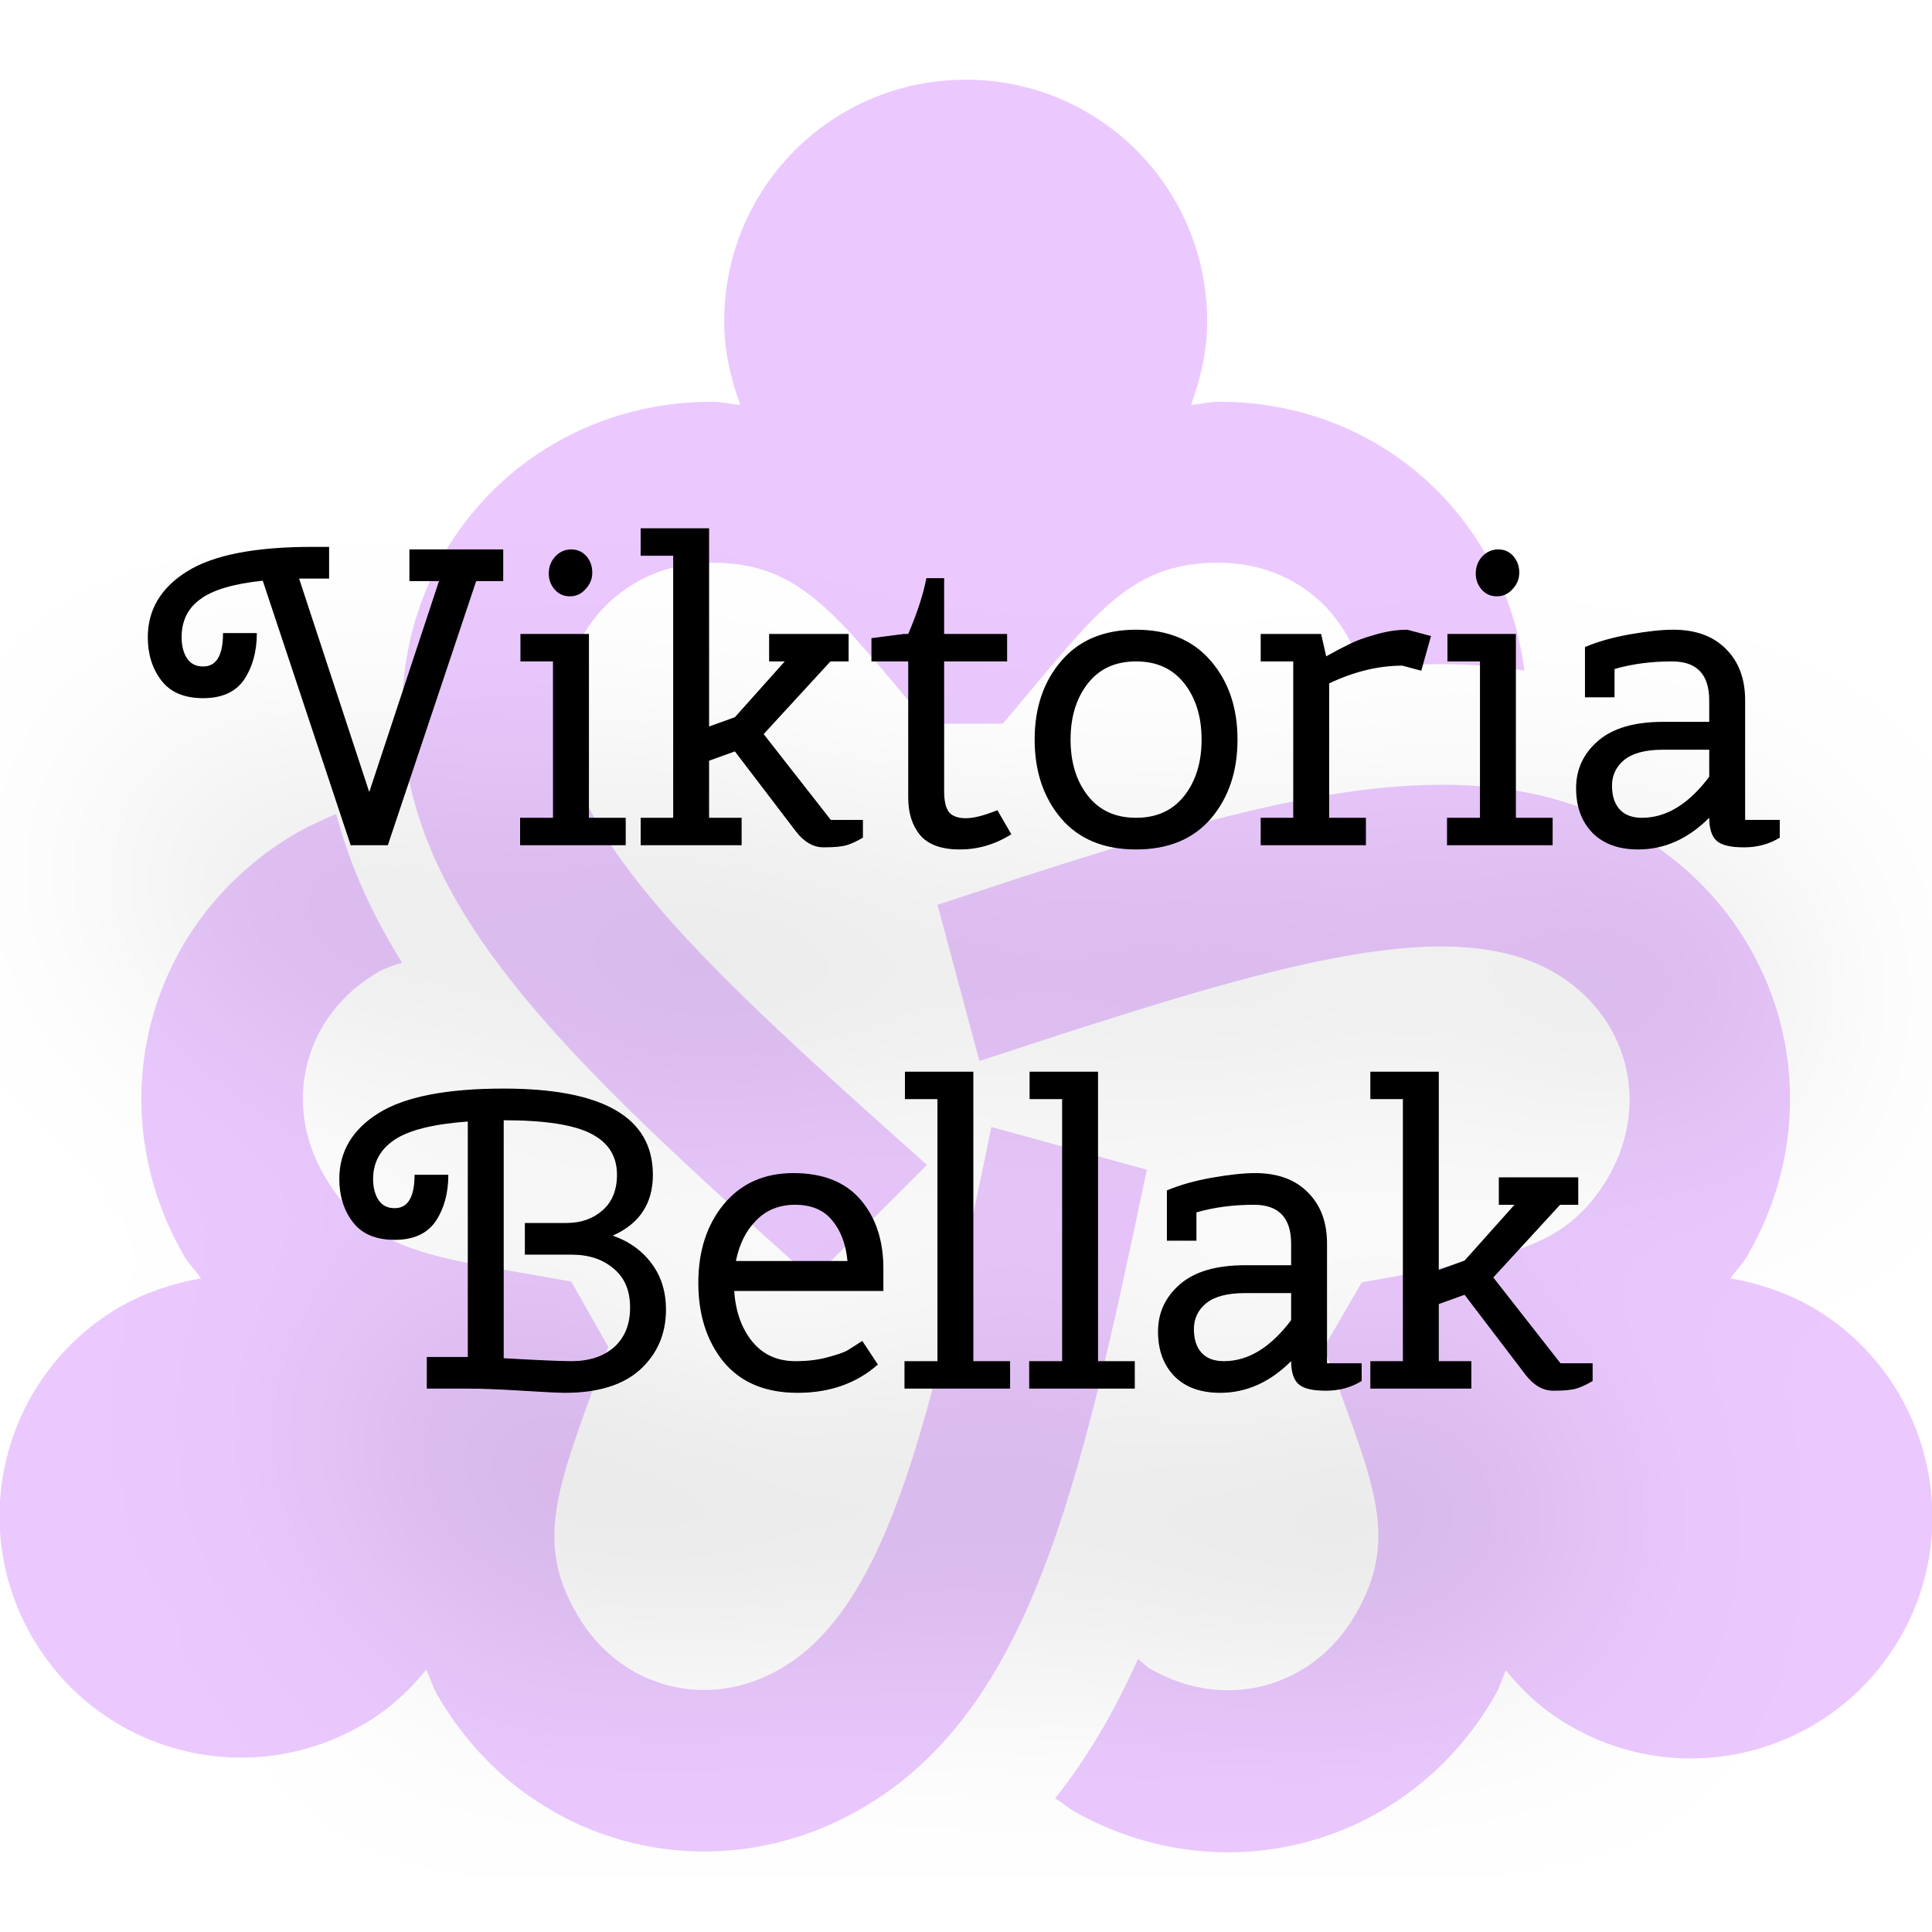
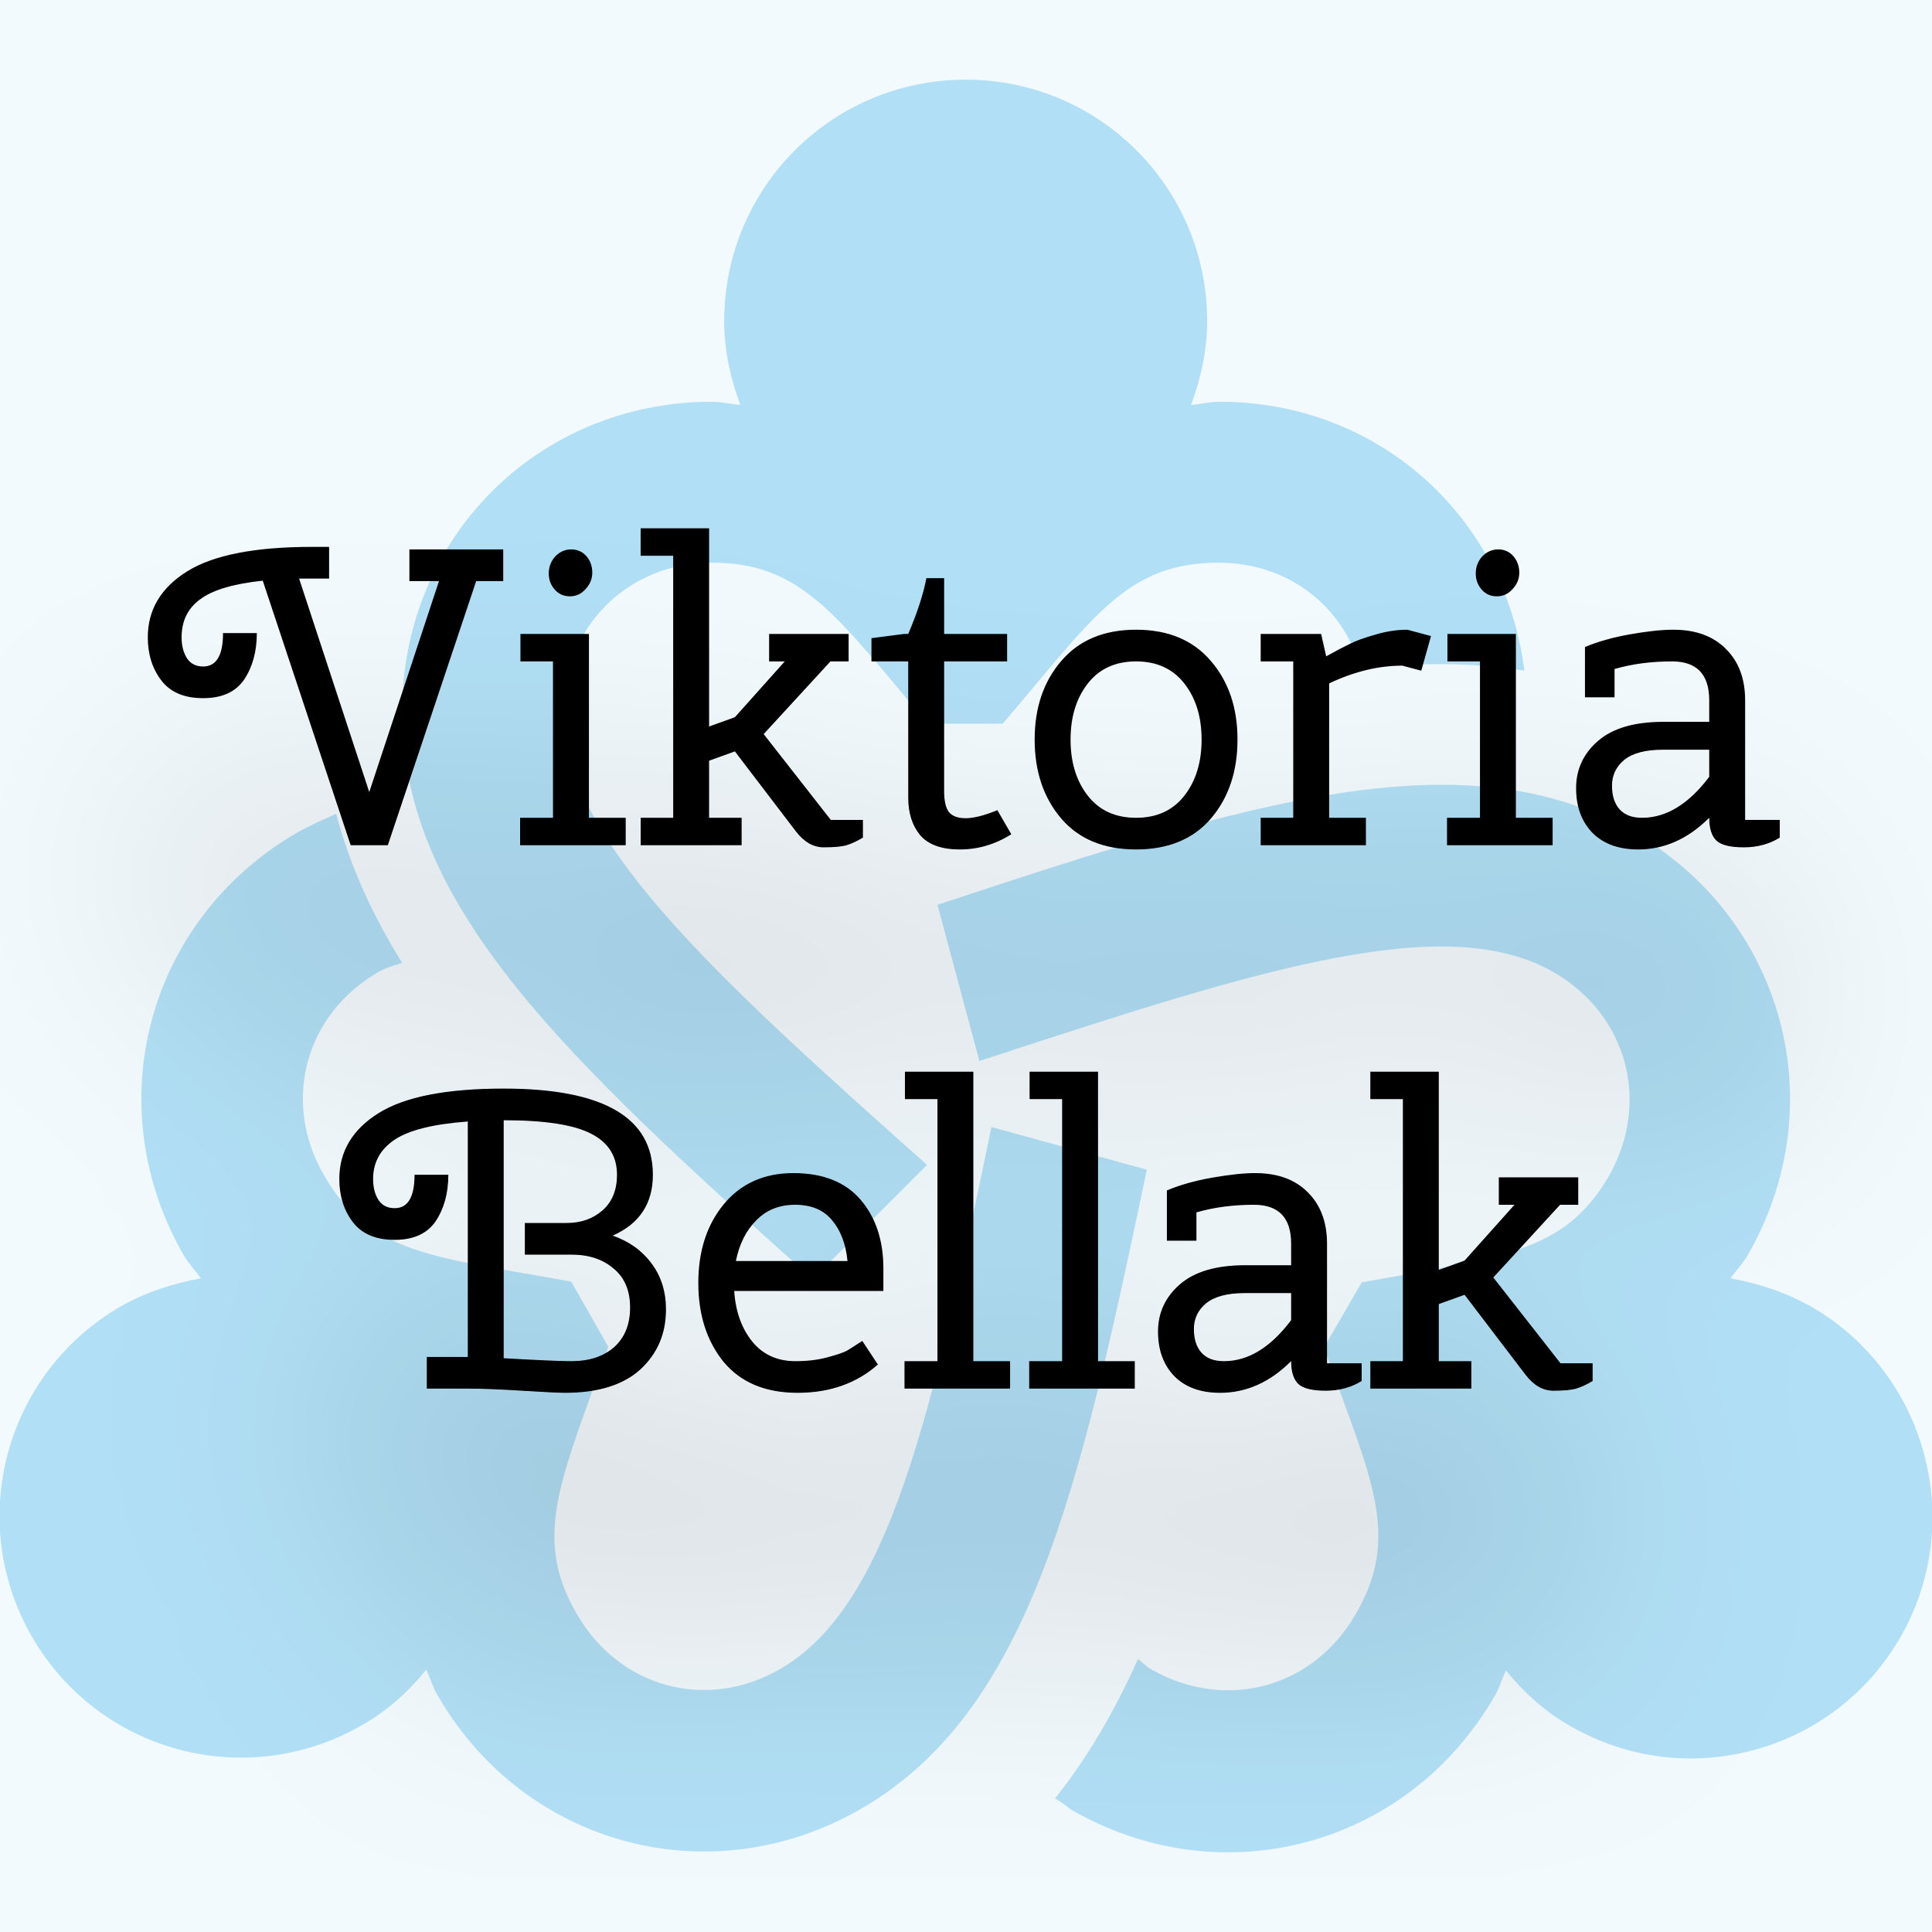
<svg xmlns="http://www.w3.org/2000/svg" width="32" height="32" viewBox="0 0 32 32" fill="none">
  <g clip-path="url(#clip0_343_2660)">
-     <rect width="32" height="32" fill="white" />
+     <rect width="32" height="32" fill="#F3FAFD" />
    <g clip-path="url(#clip1_343_2660)">
      <mask id="mask0_343_2660" style="mask-type:luminance" maskUnits="userSpaceOnUse" x="0" y="0" width="32" height="32">
        <path d="M32 0H0V32H32V0Z" fill="white" />
      </mask>
      <g mask="url(#mask0_343_2660)">
-         <path d="M13.461 21.187L15.354 19.294C11.714 16.054 9.328 13.867 9.328 11.787C9.328 10.387 10.395 9.32 11.794 9.32C13.274 9.32 13.848 10.187 15.368 11.987H16.608C18.101 10.24 18.648 9.32 20.181 9.32C21.341 9.32 22.248 10.04 22.541 11.08C23.008 11.027 23.448 11 23.875 11C24.355 11 24.808 11.04 25.248 11.107C24.928 8.56 22.834 6.654 20.195 6.654C20.035 6.654 19.888 6.694 19.728 6.707C19.888 6.267 19.994 5.814 19.994 5.32C19.994 3.107 18.208 1.32 15.995 1.32C13.781 1.32 11.995 3.107 11.995 5.32C11.995 5.814 12.101 6.267 12.261 6.707C12.101 6.694 11.954 6.654 11.794 6.654C8.914 6.654 6.661 8.907 6.661 11.787C6.661 15.014 9.381 17.534 13.461 21.187Z" fill="#DDA5FF" fill-opacity="0.6" />
-         <path d="M29.995 21.64C29.568 21.4 29.115 21.254 28.662 21.174C28.755 21.04 28.862 20.934 28.942 20.8C30.382 18.307 29.555 15.227 27.062 13.787C24.275 12.174 20.715 13.267 15.528 14.987L16.222 17.574C20.848 16.054 23.942 15.067 25.742 16.107C26.955 16.814 27.342 18.254 26.648 19.48C25.902 20.76 24.875 20.814 22.555 21.24L21.928 22.32C22.702 24.48 23.222 25.427 22.448 26.747C21.742 27.96 20.302 28.347 19.075 27.654C18.995 27.614 18.928 27.534 18.848 27.48C18.448 28.374 17.995 29.134 17.475 29.787C17.568 29.84 17.648 29.907 17.742 29.974C20.235 31.414 23.315 30.587 24.755 28.094C24.835 27.96 24.875 27.814 24.942 27.667C25.235 28.027 25.582 28.347 26.008 28.587C27.915 29.694 30.368 29.04 31.475 27.12C32.582 25.2 31.902 22.734 29.995 21.64Z" fill="#DDA5FF" fill-opacity="0.6" />
-         <path d="M16.421 18.667C15.435 23.44 14.728 26.6 12.928 27.64C11.715 28.347 10.261 27.96 9.555 26.734C8.808 25.454 9.288 24.52 10.075 22.307L9.461 21.227C7.195 20.814 6.128 20.787 5.368 19.467C4.661 18.254 5.048 16.8 6.275 16.094C6.395 16.027 6.528 15.987 6.661 15.947C6.195 15.2 5.808 14.387 5.568 13.48C5.355 13.574 5.141 13.667 4.928 13.787C2.435 15.227 1.608 18.307 3.048 20.8C3.128 20.934 3.235 21.04 3.328 21.174C2.875 21.254 2.421 21.4 1.995 21.64C0.088 22.747 -0.579 25.187 0.528 27.107C1.635 29.027 4.075 29.68 5.995 28.574C6.421 28.334 6.768 28.014 7.061 27.654C7.128 27.8 7.168 27.947 7.248 28.08C8.688 30.574 11.768 31.4 14.261 29.96C17.048 28.347 17.875 24.72 18.995 19.374L16.421 18.667Z" fill="#DDA5FF" fill-opacity="0.6" />
+         <path d="M13.461 21.187L15.354 19.294C11.714 16.054 9.328 13.867 9.328 11.787C9.328 10.387 10.395 9.32 11.794 9.32C13.274 9.32 13.848 10.187 15.368 11.987H16.608C18.101 10.24 18.648 9.32 20.181 9.32C21.341 9.32 22.248 10.04 22.541 11.08C23.008 11.027 23.448 11 23.875 11C24.355 11 24.808 11.04 25.248 11.107C24.928 8.56 22.834 6.654 20.195 6.654C20.035 6.654 19.888 6.694 19.728 6.707C19.888 6.267 19.994 5.814 19.994 5.32C19.994 3.107 18.208 1.32 15.995 1.32C13.781 1.32 11.995 3.107 11.995 5.32C11.995 5.814 12.101 6.267 12.261 6.707C12.101 6.694 11.954 6.654 11.794 6.654C8.914 6.654 6.661 8.907 6.661 11.787C6.661 15.014 9.381 17.534 13.461 21.187Z" fill="#B1DFF5" />
+         <path d="M29.995 21.64C29.568 21.4 29.115 21.254 28.662 21.174C28.755 21.04 28.862 20.934 28.942 20.8C30.382 18.307 29.555 15.227 27.062 13.787C24.275 12.174 20.715 13.267 15.528 14.987L16.222 17.574C20.848 16.054 23.942 15.067 25.742 16.107C26.955 16.814 27.342 18.254 26.648 19.48C25.902 20.76 24.875 20.814 22.555 21.24L21.928 22.32C22.702 24.48 23.222 25.427 22.448 26.747C21.742 27.96 20.302 28.347 19.075 27.654C18.995 27.614 18.928 27.534 18.848 27.48C18.448 28.374 17.995 29.134 17.475 29.787C17.568 29.84 17.648 29.907 17.742 29.974C20.235 31.414 23.315 30.587 24.755 28.094C24.835 27.96 24.875 27.814 24.942 27.667C25.235 28.027 25.582 28.347 26.008 28.587C27.915 29.694 30.368 29.04 31.475 27.12C32.582 25.2 31.902 22.734 29.995 21.64Z" fill="#B1DFF5" />
+         <path d="M16.421 18.667C15.435 23.44 14.728 26.6 12.928 27.64C11.715 28.347 10.261 27.96 9.555 26.734C8.808 25.454 9.288 24.52 10.075 22.307L9.461 21.227C7.195 20.814 6.128 20.787 5.368 19.467C4.661 18.254 5.048 16.8 6.275 16.094C6.395 16.027 6.528 15.987 6.661 15.947C6.195 15.2 5.808 14.387 5.568 13.48C5.355 13.574 5.141 13.667 4.928 13.787C2.435 15.227 1.608 18.307 3.048 20.8C3.128 20.934 3.235 21.04 3.328 21.174C2.875 21.254 2.421 21.4 1.995 21.64C0.088 22.747 -0.579 25.187 0.528 27.107C1.635 29.027 4.075 29.68 5.995 28.574C6.421 28.334 6.768 28.014 7.061 27.654C7.128 27.8 7.168 27.947 7.248 28.08C8.688 30.574 11.768 31.4 14.261 29.96C17.048 28.347 17.875 24.72 18.995 19.374L16.421 18.667Z" fill="#B1DFF5" />
      </g>
    </g>
    <g filter="url(#filter0_d_343_2660)">
      <path d="M8.335 9.1V9.625H7.887L6.424 14H5.808L4.352 9.618C3.866 9.669 3.521 9.772 3.316 9.926C3.11 10.075 3.008 10.285 3.008 10.556C3.008 10.696 3.038 10.813 3.099 10.906C3.159 10.995 3.248 11.039 3.365 11.039C3.584 11.039 3.694 10.855 3.694 10.486H4.254C4.254 10.789 4.184 11.046 4.044 11.256C3.904 11.461 3.677 11.564 3.365 11.564C3.052 11.564 2.821 11.466 2.672 11.27C2.522 11.074 2.448 10.836 2.448 10.556C2.448 10.099 2.665 9.735 3.099 9.464C3.533 9.193 4.223 9.058 5.171 9.058H5.451V9.583H4.954L6.116 13.118L7.271 9.625H6.781V9.1H8.335ZM8.62 10.955V10.5H9.755V13.545H10.364V14H8.614V13.545H9.159V10.955H8.62ZM9.44 9.877C9.337 9.877 9.253 9.84 9.188 9.765C9.122 9.69 9.089 9.602 9.089 9.499C9.089 9.392 9.124 9.298 9.194 9.219C9.269 9.14 9.358 9.1 9.46 9.1C9.563 9.1 9.647 9.137 9.713 9.212C9.778 9.287 9.81 9.378 9.81 9.485C9.81 9.588 9.773 9.679 9.698 9.758C9.629 9.837 9.542 9.877 9.44 9.877ZM11.745 13.545H12.284V14H10.611V13.545H11.15V9.205H10.611V8.75H11.745V12.033L12.172 11.879L12.998 10.955H12.739V10.5H14.056V10.955H13.755L12.649 12.159L13.761 13.58H14.293V13.874C14.191 13.935 14.1 13.977 14.021 14C13.941 14.023 13.815 14.035 13.643 14.035C13.47 14.035 13.316 13.946 13.181 13.769L12.172 12.446L11.745 12.6V13.545ZM14.434 10.955V10.57L14.973 10.5H15.043C15.193 10.15 15.293 9.842 15.344 9.576H15.638V10.5H16.681V10.955H15.638V13.104C15.638 13.263 15.664 13.377 15.715 13.447C15.771 13.517 15.865 13.552 15.995 13.552C16.126 13.552 16.301 13.508 16.52 13.419L16.751 13.818C16.485 13.986 16.201 14.07 15.897 14.07C15.594 14.07 15.375 13.991 15.239 13.832C15.109 13.673 15.043 13.468 15.043 13.216V10.955H14.434ZM17.578 13.559C17.284 13.214 17.137 12.777 17.137 12.25C17.137 11.723 17.284 11.289 17.578 10.948C17.872 10.603 18.285 10.43 18.817 10.43C19.349 10.43 19.762 10.603 20.056 10.948C20.35 11.289 20.497 11.723 20.497 12.25C20.497 12.777 20.35 13.214 20.056 13.559C19.762 13.9 19.349 14.07 18.817 14.07C18.285 14.07 17.872 13.9 17.578 13.559ZM18.019 11.319C17.828 11.562 17.732 11.872 17.732 12.25C17.732 12.628 17.828 12.938 18.019 13.181C18.21 13.424 18.476 13.545 18.817 13.545C19.158 13.545 19.424 13.424 19.615 13.181C19.806 12.938 19.902 12.628 19.902 12.25C19.902 11.872 19.806 11.562 19.615 11.319C19.424 11.076 19.158 10.955 18.817 10.955C18.476 10.955 18.21 11.076 18.019 11.319ZM22.015 13.545H22.624V14H20.881V13.545H21.42V10.955H20.881V10.5H21.882L21.966 10.871C22.124 10.782 22.253 10.715 22.351 10.668C22.449 10.617 22.589 10.565 22.771 10.514C22.957 10.458 23.137 10.43 23.31 10.43L23.702 10.535L23.541 11.109L23.226 11.025C22.834 11.025 22.43 11.123 22.015 11.319V13.545ZM23.974 10.955V10.5H25.108V13.545H25.717V14H23.967V13.545H24.513V10.955H23.974ZM24.793 9.877C24.69 9.877 24.606 9.84 24.541 9.765C24.476 9.69 24.443 9.602 24.443 9.499C24.443 9.392 24.478 9.298 24.548 9.219C24.623 9.14 24.711 9.1 24.814 9.1C24.917 9.1 25.001 9.137 25.066 9.212C25.131 9.287 25.164 9.378 25.164 9.485C25.164 9.588 25.127 9.679 25.052 9.758C24.982 9.837 24.896 9.877 24.793 9.877ZM27.134 14.07C26.812 14.07 26.56 13.979 26.378 13.797C26.196 13.61 26.105 13.363 26.105 13.055C26.105 12.742 26.226 12.481 26.469 12.271C26.712 12.061 27.071 11.956 27.547 11.956H28.31V11.599C28.31 11.17 28.105 10.955 27.694 10.955C27.349 10.955 27.031 10.997 26.742 11.081V11.55H26.252V10.717C26.462 10.628 26.709 10.558 26.994 10.507C27.283 10.456 27.524 10.43 27.715 10.43C28.088 10.43 28.38 10.537 28.59 10.752C28.8 10.962 28.905 11.244 28.905 11.599V13.58H29.479V13.874C29.306 13.981 29.108 14.035 28.884 14.035C28.66 14.035 28.508 13.998 28.429 13.923C28.35 13.848 28.31 13.722 28.31 13.545C27.96 13.895 27.568 14.07 27.134 14.07ZM27.197 13.545C27.598 13.545 27.969 13.319 28.31 12.866V12.418H27.54C27.255 12.418 27.043 12.474 26.903 12.586C26.768 12.698 26.7 12.84 26.7 13.013C26.7 13.181 26.742 13.312 26.826 13.405C26.91 13.498 27.034 13.545 27.197 13.545ZM7.426 19.458C7.426 19.761 7.356 20.018 7.216 20.228C7.076 20.433 6.849 20.536 6.537 20.536C6.224 20.536 5.993 20.438 5.844 20.242C5.694 20.046 5.62 19.808 5.62 19.528C5.62 19.071 5.837 18.707 6.271 18.436C6.705 18.165 7.395 18.03 8.343 18.03C9.99 18.03 10.814 18.506 10.814 19.458C10.814 19.934 10.592 20.27 10.149 20.466C10.419 20.559 10.634 20.713 10.793 20.928C10.951 21.138 11.031 21.392 11.031 21.691C11.031 22.092 10.888 22.424 10.604 22.685C10.319 22.942 9.904 23.07 9.358 23.07C9.255 23.07 9.017 23.058 8.644 23.035C8.27 23.012 7.972 23 7.748 23H7.069V22.475H7.748V18.576C7.178 18.618 6.775 18.718 6.537 18.877C6.299 19.036 6.18 19.253 6.18 19.528C6.18 19.668 6.21 19.785 6.271 19.878C6.331 19.967 6.42 20.011 6.537 20.011C6.756 20.011 6.866 19.827 6.866 19.458H7.426ZM8.693 20.781V20.256H9.386C9.624 20.256 9.822 20.186 9.981 20.046C10.139 19.906 10.219 19.71 10.219 19.458C10.219 19.15 10.076 18.924 9.792 18.779C9.507 18.63 9.024 18.555 8.343 18.555V22.496C8.921 22.529 9.295 22.545 9.463 22.545C9.757 22.545 9.992 22.468 10.17 22.314C10.347 22.155 10.436 21.936 10.436 21.656C10.436 21.376 10.345 21.161 10.163 21.012C9.985 20.858 9.752 20.781 9.463 20.781H8.693ZM14.632 21.012V21.383H12.161C12.184 21.724 12.284 22.004 12.462 22.223C12.639 22.438 12.877 22.545 13.176 22.545C13.372 22.545 13.547 22.524 13.701 22.482C13.86 22.44 13.969 22.403 14.03 22.37C14.091 22.333 14.175 22.279 14.282 22.209L14.541 22.601C14.186 22.914 13.743 23.07 13.211 23.07C12.679 23.07 12.271 22.9 11.986 22.559C11.706 22.214 11.566 21.777 11.566 21.25C11.566 20.723 11.706 20.289 11.986 19.948C12.271 19.603 12.655 19.43 13.141 19.43C13.631 19.43 14.002 19.577 14.254 19.871C14.506 20.165 14.632 20.545 14.632 21.012ZM14.037 20.886C14.009 20.601 13.922 20.375 13.778 20.207C13.638 20.039 13.435 19.955 13.169 19.955C12.908 19.955 12.693 20.041 12.525 20.214C12.357 20.382 12.245 20.606 12.189 20.886H14.037ZM14.988 18.205V17.75H16.122V22.545H16.731V23H14.981V22.545H15.527V18.205H14.988ZM17.053 18.205V17.75H18.187V22.545H18.796V23H17.046V22.545H17.592V18.205H17.053ZM20.209 23.07C19.887 23.07 19.635 22.979 19.453 22.797C19.271 22.61 19.18 22.363 19.18 22.055C19.18 21.742 19.302 21.481 19.544 21.271C19.787 21.061 20.146 20.956 20.622 20.956H21.385V20.599C21.385 20.17 21.18 19.955 20.769 19.955C20.424 19.955 20.107 19.997 19.817 20.081V20.55H19.327V19.717C19.537 19.628 19.785 19.558 20.069 19.507C20.358 19.456 20.599 19.43 20.79 19.43C21.163 19.43 21.455 19.537 21.665 19.752C21.875 19.962 21.98 20.244 21.98 20.599V22.58H22.554V22.874C22.381 22.981 22.183 23.035 21.959 23.035C21.735 23.035 21.584 22.998 21.504 22.923C21.425 22.848 21.385 22.722 21.385 22.545C21.035 22.895 20.643 23.07 20.209 23.07ZM20.272 22.545C20.674 22.545 21.044 22.319 21.385 21.866V21.418H20.615C20.331 21.418 20.118 21.474 19.978 21.586C19.843 21.698 19.775 21.84 19.775 22.013C19.775 22.181 19.817 22.312 19.901 22.405C19.985 22.498 20.109 22.545 20.272 22.545ZM23.831 22.545H24.37V23H22.697V22.545H23.236V18.205H22.697V17.75H23.831V21.033L24.258 20.879L25.084 19.955H24.825V19.5H26.141V19.955H25.84L24.734 21.159L25.847 22.58H26.379V22.874C26.277 22.935 26.186 22.977 26.106 23C26.027 23.023 25.901 23.035 25.728 23.035C25.556 23.035 25.402 22.946 25.266 22.769L24.258 21.446L23.831 21.6V22.545Z" fill="black" />
    </g>
  </g>
  <defs>
    <filter id="filter0_d_343_2660" x="-1.552" y="8.75" width="35.031" height="22.32" filterUnits="userSpaceOnUse" color-interpolation-filters="sRGB">
      <feFlood flood-opacity="0" result="BackgroundImageFix" />
      <feColorMatrix in="SourceAlpha" type="matrix" values="0 0 0 0 0 0 0 0 0 0 0 0 0 0 0 0 0 0 127 0" result="hardAlpha" />
      <feOffset dy="4" />
      <feGaussianBlur stdDeviation="2" />
      <feComposite in2="hardAlpha" operator="out" />
      <feColorMatrix type="matrix" values="0 0 0 0 0 0 0 0 0 0 0 0 0 0 0 0 0 0 0.25 0" />
      <feBlend mode="normal" in2="BackgroundImageFix" result="effect1_dropShadow_343_2660" />
      <feBlend mode="normal" in="SourceGraphic" in2="effect1_dropShadow_343_2660" result="shape" />
    </filter>
    <clipPath id="clip0_343_2660">
      <rect width="32" height="32" fill="white" />
    </clipPath>
    <clipPath id="clip1_343_2660">
      <rect width="32" height="32" fill="white" />
    </clipPath>
  </defs>
</svg>
